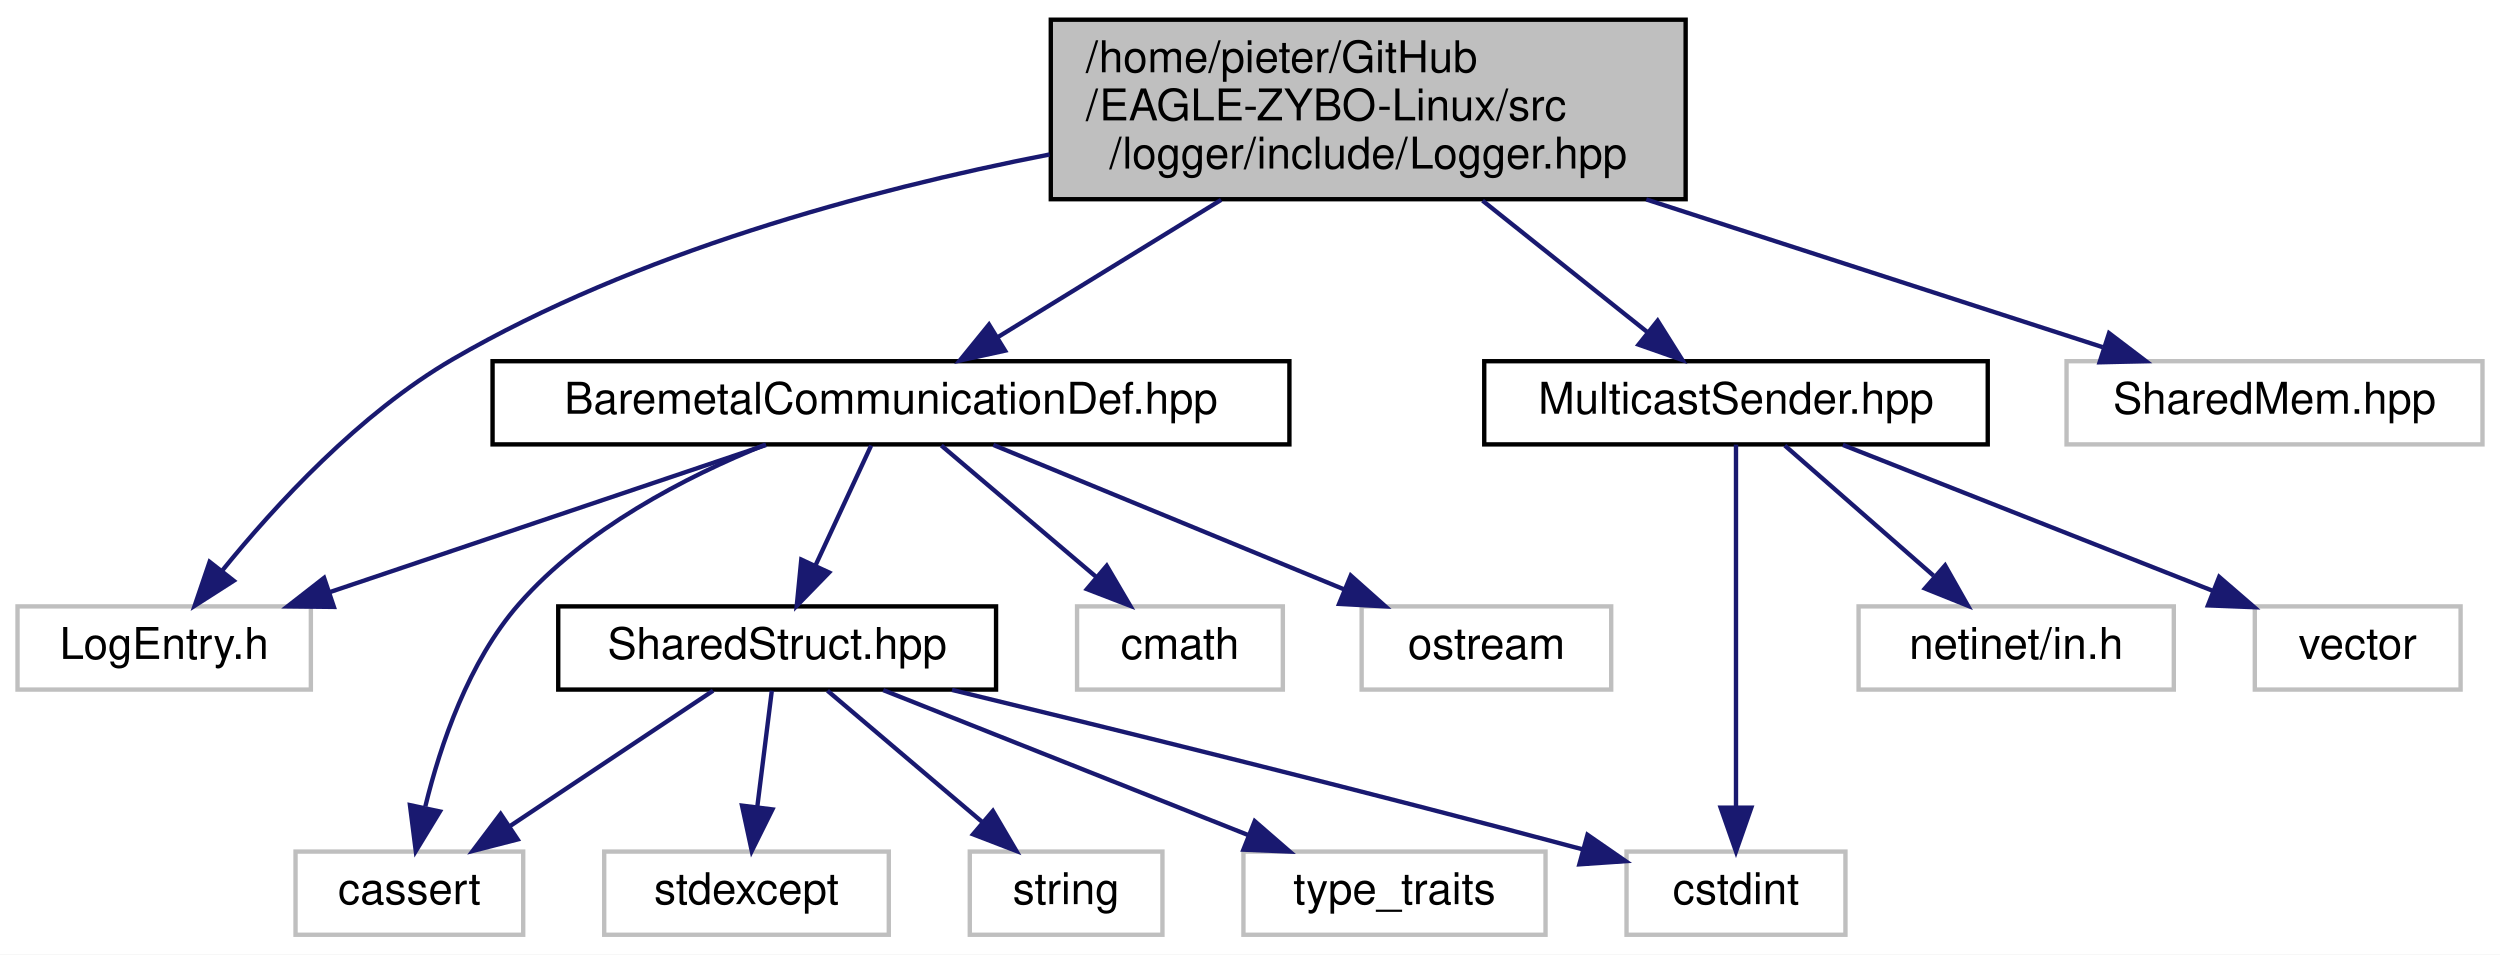
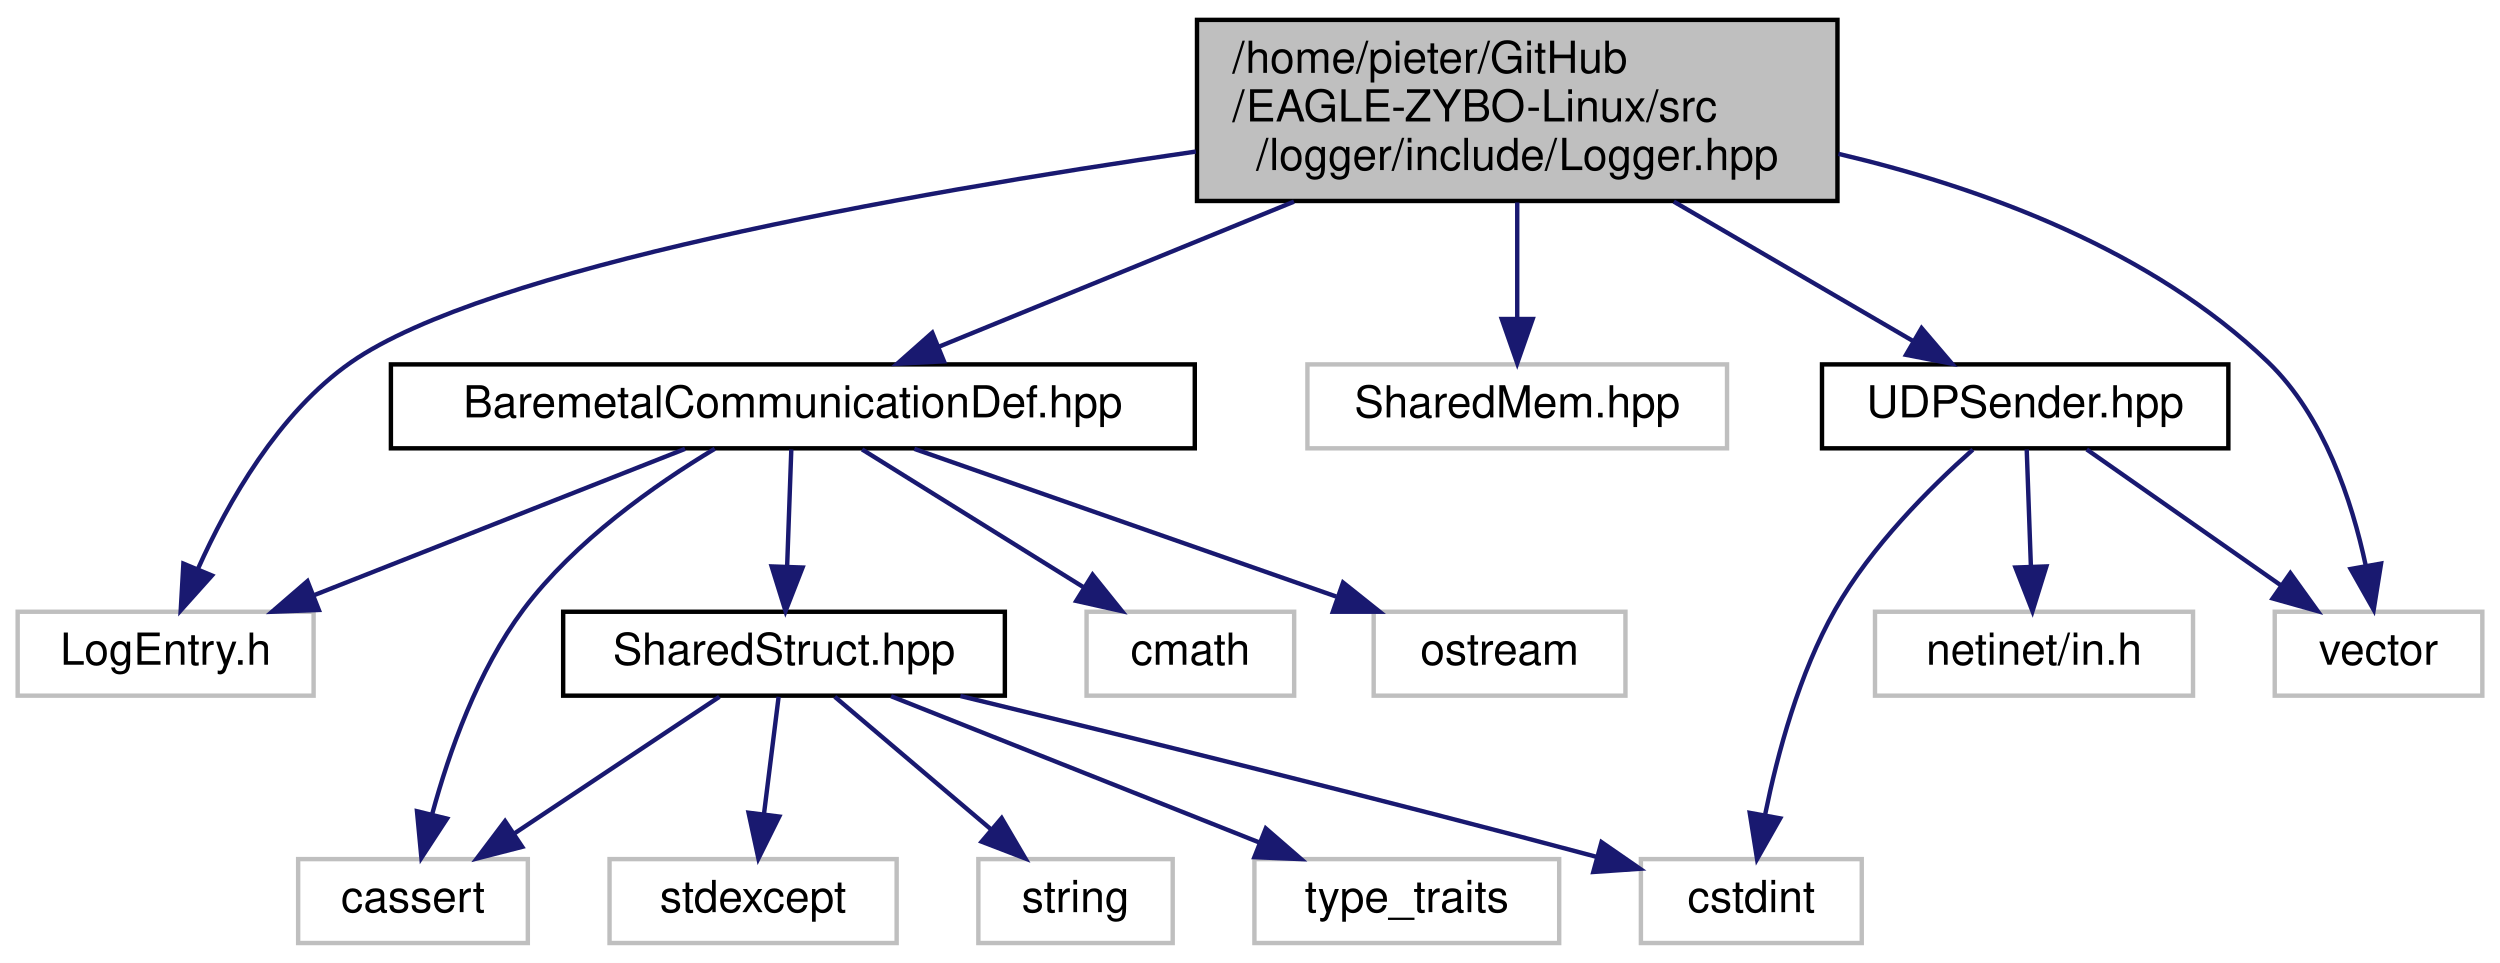
- <svg xmlns="http://www.w3.org/2000/svg" xmlns:xlink="http://www.w3.org/1999/xlink" width="571pt" height="218pt" viewBox="0.00 0.00 571.00 218.00">
+ <svg xmlns="http://www.w3.org/2000/svg" xmlns:xlink="http://www.w3.org/1999/xlink" width="566pt" height="218pt" viewBox="0.00 0.00 566.00 218.00">
  <g id="graph0" class="graph" transform="scale(1 1) rotate(0) translate(4 214)">
-     <polygon fill="#ffffff" stroke="transparent" points="-4,4 -4,-214 567,-214 567,4 -4,4" />
+     <polygon fill="#ffffff" stroke="transparent" points="-4,4 -4,-214 562,-214 562,4 -4,4" />
    <g id="node1" class="node">
      <g id="a_node1">
        <a xlink:title=" ">
-           <polygon fill="#bfbfbf" stroke="#000000" points="236,-168.5 236,-209.5 381,-209.5 381,-168.5 236,-168.5" />
-           <text text-anchor="start" x="244" y="-197.5" font-family="Helvetica,sans-Serif" font-size="10.00" fill="#000000">/home/pieter/GitHub</text>
-           <text text-anchor="start" x="244" y="-186.5" font-family="Helvetica,sans-Serif" font-size="10.00" fill="#000000">/EAGLE-ZYBO-Linux/src</text>
-           <text text-anchor="middle" x="308.5" y="-175.5" font-family="Helvetica,sans-Serif" font-size="10.00" fill="#000000">/logger/include/Logger.hpp</text>
+           <polygon fill="#bfbfbf" stroke="#000000" points="267,-168.5 267,-209.5 412,-209.5 412,-168.5 267,-168.5" />
+           <text text-anchor="start" x="275" y="-197.5" font-family="Helvetica,sans-Serif" font-size="10.00" fill="#000000">/home/pieter/GitHub</text>
+           <text text-anchor="start" x="275" y="-186.5" font-family="Helvetica,sans-Serif" font-size="10.00" fill="#000000">/EAGLE-ZYBO-Linux/src</text>
+           <text text-anchor="middle" x="339.5" y="-175.5" font-family="Helvetica,sans-Serif" font-size="10.00" fill="#000000">/logger/include/Logger.hpp</text>
        </a>
      </g>
    </g>
    <g id="node2" class="node">
      <g id="a_node2">
        <a xlink:href="BaremetalCommunicationDef_8hpp.html" target="_top" xlink:title=" ">
-           <polygon fill="#ffffff" stroke="#000000" points="108.5,-112.5 108.5,-131.5 290.5,-131.5 290.5,-112.5 108.5,-112.5" />
-           <text text-anchor="middle" x="199.5" y="-119.5" font-family="Helvetica,sans-Serif" font-size="10.00" fill="#000000">BaremetalCommunicationDef.hpp</text>
+           <polygon fill="#ffffff" stroke="#000000" points="84.5,-112.5 84.5,-131.5 266.5,-131.5 266.5,-112.5 84.5,-112.5" />
+           <text text-anchor="middle" x="175.5" y="-119.5" font-family="Helvetica,sans-Serif" font-size="10.00" fill="#000000">BaremetalCommunicationDef.hpp</text>
        </a>
      </g>
    </g>
    <g id="edge1" class="edge">
-       <path fill="none" stroke="#191970" d="M274.907,-168.351C258.434,-158.226 238.958,-146.254 223.926,-137.014" />
-       <polygon fill="#191970" stroke="#191970" points="225.559,-133.91 215.207,-131.655 221.893,-139.873 225.559,-133.91" />
+       <path fill="none" stroke="#191970" d="M288.956,-168.351C262.769,-157.653 231.536,-144.893 208.476,-135.472" />
+       <polygon fill="#191970" stroke="#191970" points="209.713,-132.197 199.132,-131.655 207.066,-138.677 209.713,-132.197" />
    </g>
    <g id="node3" class="node">
      <g id="a_node3">
        <a xlink:title=" ">
          <polygon fill="#ffffff" stroke="#bfbfbf" points="0,-56.5 0,-75.5 67,-75.5 67,-56.5 0,-56.5" />
          <text text-anchor="middle" x="33.5" y="-63.5" font-family="Helvetica,sans-Serif" font-size="10.00" fill="#000000">LogEntry.h</text>
        </a>
      </g>
    </g>
    <g id="edge12" class="edge">
-       <path fill="none" stroke="#191970" d="M235.718,-178.718C193.796,-170.524 141.3,-156.257 99.5,-132 78.177,-119.626 58.888,-98.649 46.746,-83.665" />
-       <polygon fill="#191970" stroke="#191970" points="49.385,-81.358 40.462,-75.645 43.875,-85.675 49.385,-81.358" />
+       <path fill="none" stroke="#191970" d="M266.738,-179.69C199.631,-169.974 105.945,-153.204 75.5,-132 59.019,-120.522 47.565,-100.282 40.828,-85.233" />
+       <polygon fill="#191970" stroke="#191970" points="43.984,-83.706 36.915,-75.815 37.52,-86.392 43.984,-83.706" />
    </g>
    <g id="node12" class="node">
      <g id="a_node12">
-         <a xlink:href="MulticastSender_8hpp.html" target="_top" xlink:title=" ">
-           <polygon fill="#ffffff" stroke="#000000" points="335,-112.5 335,-131.5 450,-131.5 450,-112.5 335,-112.5" />
-           <text text-anchor="middle" x="392.5" y="-119.5" font-family="Helvetica,sans-Serif" font-size="10.00" fill="#000000">MulticastSender.hpp</text>
+         <a xlink:title=" ">
+           <polygon fill="#ffffff" stroke="#bfbfbf" points="292,-112.5 292,-131.5 387,-131.5 387,-112.5 292,-112.5" />
+           <text text-anchor="middle" x="339.5" y="-119.5" font-family="Helvetica,sans-Serif" font-size="10.00" fill="#000000">SharedMem.hpp</text>
        </a>
      </g>
    </g>
    <g id="edge13" class="edge">
-       <path fill="none" stroke="#191970" d="M334.618,-168.168C346.745,-158.495 360.945,-147.169 372.244,-138.156" />
-       <polygon fill="#191970" stroke="#191970" points="374.603,-140.752 380.238,-131.78 370.238,-135.28 374.603,-140.752" />
+       <path fill="none" stroke="#191970" d="M339.5,-168.168C339.5,-159.823 339.5,-150.247 339.5,-141.988" />
+       <polygon fill="#191970" stroke="#191970" points="343,-141.78 339.5,-131.78 336,-141.78 343,-141.78" />
+     </g>
+     <g id="node13" class="node">
+       <g id="a_node13">
+         <a xlink:href="UDPSender_8hpp.html" target="_top" xlink:title=" ">
+           <polygon fill="#ffffff" stroke="#000000" points="408.5,-112.5 408.5,-131.5 500.5,-131.5 500.5,-112.5 408.5,-112.5" />
+           <text text-anchor="middle" x="454.5" y="-119.5" font-family="Helvetica,sans-Serif" font-size="10.00" fill="#000000">UDPSender.hpp</text>
+         </a>
+       </g>
+     </g>
+     <g id="edge14" class="edge">
+       <path fill="none" stroke="#191970" d="M374.942,-168.351C392.486,-158.13 413.258,-146.028 429.177,-136.753" />
+       <polygon fill="#191970" stroke="#191970" points="431.05,-139.713 437.929,-131.655 427.526,-133.665 431.05,-139.713" />
    </g>
    <g id="node15" class="node">
      <g id="a_node15">
        <a xlink:title=" ">
-           <polygon fill="#ffffff" stroke="#bfbfbf" points="468,-112.5 468,-131.5 563,-131.5 563,-112.5 468,-112.5" />
-           <text text-anchor="middle" x="515.5" y="-119.5" font-family="Helvetica,sans-Serif" font-size="10.00" fill="#000000">SharedMem.hpp</text>
+           <polygon fill="#ffffff" stroke="#bfbfbf" points="511,-56.5 511,-75.5 558,-75.5 558,-56.5 511,-56.5" />
+           <text text-anchor="middle" x="534.5" y="-63.5" font-family="Helvetica,sans-Serif" font-size="10.00" fill="#000000">vector</text>
        </a>
      </g>
    </g>
-     <g id="edge17" class="edge">
-       <path fill="none" stroke="#191970" d="M372.014,-168.442C406.033,-157.431 446.863,-144.216 476.255,-134.703" />
-       <polygon fill="#191970" stroke="#191970" points="477.708,-137.911 486.144,-131.502 475.552,-131.251 477.708,-137.911" />
+     <g id="edge18" class="edge">
+       <path fill="none" stroke="#191970" d="M412.218,-179.169C445.49,-171.328 483.255,-157.252 509.5,-132 522.165,-119.814 528.486,-100.564 531.596,-85.991" />
+       <polygon fill="#191970" stroke="#191970" points="535.076,-86.415 533.4,-75.954 528.186,-85.177 535.076,-86.415" />
    </g>
    <g id="edge2" class="edge">
-       <path fill="none" stroke="#191970" d="M170.964,-112.373C143.48,-103.102 101.731,-89.018 71.455,-78.804" />
-       <polygon fill="#191970" stroke="#191970" points="72.258,-75.381 61.664,-75.501 70.021,-82.014 72.258,-75.381" />
+       <path fill="none" stroke="#191970" d="M151.089,-112.373C127.886,-103.223 92.796,-89.384 66.986,-79.206" />
+       <polygon fill="#191970" stroke="#191970" points="68.179,-75.914 57.592,-75.501 65.611,-82.426 68.179,-75.914" />
    </g>
    <g id="node4" class="node">
      <g id="a_node4">
        <a xlink:href="SharedStruct_8hpp.html" target="_top" xlink:title=" ">
          <polygon fill="#ffffff" stroke="#000000" points="123.5,-56.5 123.5,-75.5 223.5,-75.5 223.5,-56.5 123.5,-56.5" />
          <text text-anchor="middle" x="173.5" y="-63.5" font-family="Helvetica,sans-Serif" font-size="10.00" fill="#000000">SharedStruct.hpp</text>
        </a>
      </g>
    </g>
    <g id="edge3" class="edge">
-       <path fill="none" stroke="#191970" d="M194.971,-112.246C191.467,-104.697 186.507,-94.016 182.238,-84.82" />
-       <polygon fill="#191970" stroke="#191970" points="185.363,-83.239 177.977,-75.643 179.014,-86.187 185.363,-83.239" />
+       <path fill="none" stroke="#191970" d="M175.152,-112.246C174.891,-104.938 174.525,-94.694 174.204,-85.705" />
+       <polygon fill="#191970" stroke="#191970" points="177.699,-85.511 173.844,-75.643 170.704,-85.761 177.699,-85.511" />
    </g>
    <g id="node5" class="node">
      <g id="a_node5">
        <a xlink:title=" ">
          <polygon fill="#ffffff" stroke="#bfbfbf" points="63.5,-.5 63.5,-19.5 115.5,-19.5 115.5,-.5 63.5,-.5" />
          <text text-anchor="middle" x="89.5" y="-7.5" font-family="Helvetica,sans-Serif" font-size="10.00" fill="#000000">cassert</text>
        </a>
      </g>
    </g>
    <g id="edge9" class="edge">
-       <path fill="none" stroke="#191970" d="M170.88,-112.478C152.571,-105.088 129.52,-93.18 114.5,-76 103.046,-62.898 96.606,-44.019 93.142,-29.806" />
-       <polygon fill="#191970" stroke="#191970" points="96.475,-28.655 90.964,-19.607 89.63,-30.117 96.475,-28.655" />
+       <path fill="none" stroke="#191970" d="M157.826,-112.401C144.324,-104.277 126.117,-91.494 114.5,-76 104.176,-62.231 97.655,-43.704 93.872,-29.784" />
+       <polygon fill="#191970" stroke="#191970" points="97.199,-28.658 91.404,-19.788 90.403,-30.335 97.199,-28.658" />
    </g>
    <g id="node10" class="node">
      <g id="a_node10">
        <a xlink:title=" ">
          <polygon fill="#ffffff" stroke="#bfbfbf" points="242,-56.5 242,-75.5 289,-75.5 289,-56.5 242,-56.5" />
          <text text-anchor="middle" x="265.5" y="-63.5" font-family="Helvetica,sans-Serif" font-size="10.00" fill="#000000">cmath</text>
        </a>
      </g>
    </g>
    <g id="edge10" class="edge">
-       <path fill="none" stroke="#191970" d="M210.996,-112.246C220.744,-103.975 234.926,-91.942 246.38,-82.223" />
-       <polygon fill="#191970" stroke="#191970" points="248.775,-84.781 254.135,-75.643 244.246,-79.444 248.775,-84.781" />
+       <path fill="none" stroke="#191970" d="M191.177,-112.246C204.986,-103.653 225.319,-91.001 241.229,-81.102" />
+       <polygon fill="#191970" stroke="#191970" points="243.361,-83.897 250.003,-75.643 239.663,-77.954 243.361,-83.897" />
    </g>
    <g id="node11" class="node">
      <g id="a_node11">
        <a xlink:title=" ">
          <polygon fill="#ffffff" stroke="#bfbfbf" points="307,-56.5 307,-75.5 364,-75.5 364,-56.5 307,-56.5" />
          <text text-anchor="middle" x="335.5" y="-63.5" font-family="Helvetica,sans-Serif" font-size="10.00" fill="#000000">ostream</text>
        </a>
      </g>
    </g>
    <g id="edge11" class="edge">
-       <path fill="none" stroke="#191970" d="M222.879,-112.373C245.005,-103.263 278.413,-89.506 303.102,-79.34" />
-       <polygon fill="#191970" stroke="#191970" points="304.512,-82.545 312.426,-75.501 301.846,-76.072 304.512,-82.545" />
+       <path fill="none" stroke="#191970" d="M203.005,-112.373C229.38,-103.142 269.385,-89.14 298.536,-78.938" />
+       <polygon fill="#191970" stroke="#191970" points="300.072,-82.108 308.354,-75.501 297.759,-75.501 300.072,-82.108" />
    </g>
    <g id="edge4" class="edge">
      <path fill="none" stroke="#191970" d="M158.868,-56.245C146.101,-47.734 127.356,-35.237 112.57,-25.38" />
      <polygon fill="#191970" stroke="#191970" points="114.226,-22.277 103.964,-19.643 110.343,-28.102 114.226,-22.277" />
    </g>
    <g id="node6" class="node">
      <g id="a_node6">
        <a xlink:title=" ">
          <polygon fill="#ffffff" stroke="#bfbfbf" points="367.5,-.5 367.5,-19.5 417.5,-19.5 417.5,-.5 367.5,-.5" />
          <text text-anchor="middle" x="392.5" y="-7.5" font-family="Helvetica,sans-Serif" font-size="10.00" fill="#000000">cstdint</text>
        </a>
      </g>
    </g>
    <g id="edge5" class="edge">
      <path fill="none" stroke="#191970" d="M213.44,-56.422C250.777,-47.371 308.04,-33.244 357.5,-20 357.599,-19.973 357.699,-19.947 357.798,-19.92" />
      <polygon fill="#191970" stroke="#191970" points="358.578,-23.336 367.293,-17.311 356.723,-16.586 358.578,-23.336" />
    </g>
    <g id="node7" class="node">
      <g id="a_node7">
        <a xlink:title=" ">
          <polygon fill="#ffffff" stroke="#bfbfbf" points="134,-.5 134,-19.5 199,-19.5 199,-.5 134,-.5" />
          <text text-anchor="middle" x="166.5" y="-7.5" font-family="Helvetica,sans-Serif" font-size="10.00" fill="#000000">stdexcept</text>
        </a>
      </g>
    </g>
    <g id="edge6" class="edge">
      <path fill="none" stroke="#191970" d="M172.281,-56.245C171.367,-48.938 170.087,-38.694 168.963,-29.705" />
      <polygon fill="#191970" stroke="#191970" points="172.419,-29.131 167.705,-19.643 165.473,-30 172.419,-29.131" />
    </g>
    <g id="node8" class="node">
      <g id="a_node8">
        <a xlink:title=" ">
          <polygon fill="#ffffff" stroke="#bfbfbf" points="217.5,-.5 217.5,-19.5 261.5,-19.5 261.5,-.5 217.5,-.5" />
          <text text-anchor="middle" x="239.5" y="-7.5" font-family="Helvetica,sans-Serif" font-size="10.00" fill="#000000">string</text>
        </a>
      </g>
    </g>
    <g id="edge7" class="edge">
      <path fill="none" stroke="#191970" d="M184.996,-56.245C194.744,-47.975 208.926,-35.942 220.38,-26.223" />
      <polygon fill="#191970" stroke="#191970" points="222.775,-28.781 228.135,-19.643 218.246,-23.444 222.775,-28.781" />
    </g>
    <g id="node9" class="node">
      <g id="a_node9">
        <a xlink:title=" ">
          <polygon fill="#ffffff" stroke="#bfbfbf" points="280,-.5 280,-19.5 349,-19.5 349,-.5 280,-.5" />
          <text text-anchor="middle" x="314.5" y="-7.5" font-family="Helvetica,sans-Serif" font-size="10.00" fill="#000000">type_traits</text>
        </a>
      </g>
    </g>
    <g id="edge8" class="edge">
      <path fill="none" stroke="#191970" d="M197.739,-56.373C220.779,-47.223 255.621,-33.384 281.25,-23.206" />
      <polygon fill="#191970" stroke="#191970" points="282.576,-26.445 290.577,-19.501 279.992,-19.939 282.576,-26.445" />
    </g>
-     <g id="edge14" class="edge">
-       <path fill="none" stroke="#191970" d="M392.5,-112.451C392.5,-94.184 392.5,-53.955 392.5,-29.698" />
-       <polygon fill="#191970" stroke="#191970" points="396,-29.525 392.5,-19.525 389,-29.525 396,-29.525" />
+     <g id="edge15" class="edge">
+       <path fill="none" stroke="#191970" d="M442.65,-112.207C432.963,-103.604 419.591,-90.263 411.5,-76 403.319,-61.578 398.419,-43.349 395.65,-29.705" />
+       <polygon fill="#191970" stroke="#191970" points="399.029,-28.721 393.8,-19.506 392.141,-29.97 399.029,-28.721" />
    </g>
-     <g id="node13" class="node">
-       <g id="a_node13">
+     <g id="node14" class="node">
+       <g id="a_node14">
        <a xlink:title=" ">
          <polygon fill="#ffffff" stroke="#bfbfbf" points="420.5,-56.5 420.5,-75.5 492.5,-75.5 492.5,-56.5 420.5,-56.5" />
          <text text-anchor="middle" x="456.5" y="-63.5" font-family="Helvetica,sans-Serif" font-size="10.00" fill="#000000">netinet/in.h</text>
        </a>
      </g>
    </g>
-     <g id="edge15" class="edge">
-       <path fill="none" stroke="#191970" d="M403.648,-112.246C413.009,-104.055 426.586,-92.175 437.635,-82.507" />
-       <polygon fill="#191970" stroke="#191970" points="440.259,-84.862 445.48,-75.643 435.649,-79.594 440.259,-84.862" />
+     <g id="edge16" class="edge">
+       <path fill="none" stroke="#191970" d="M454.848,-112.246C455.109,-104.938 455.475,-94.694 455.796,-85.705" />
+       <polygon fill="#191970" stroke="#191970" points="459.296,-85.761 456.156,-75.643 452.301,-85.511 459.296,-85.761" />
    </g>
-     <g id="node14" class="node">
-       <g id="a_node14">
-         <a xlink:title=" ">
-           <polygon fill="#ffffff" stroke="#bfbfbf" points="511,-56.5 511,-75.5 558,-75.5 558,-56.5 511,-56.5" />
-           <text text-anchor="middle" x="534.5" y="-63.5" font-family="Helvetica,sans-Serif" font-size="10.00" fill="#000000">vector</text>
-         </a>
-       </g>
-     </g>
-     <g id="edge16" class="edge">
-       <path fill="none" stroke="#191970" d="M416.911,-112.373C440.255,-103.167 475.63,-89.216 501.483,-79.021" />
-       <polygon fill="#191970" stroke="#191970" points="502.861,-82.24 510.88,-75.315 500.293,-75.728 502.861,-82.24" />
+     <g id="edge17" class="edge">
+       <path fill="none" stroke="#191970" d="M468.435,-112.246C480.595,-103.734 498.446,-91.237 512.529,-81.38" />
+       <polygon fill="#191970" stroke="#191970" points="514.539,-84.245 520.725,-75.643 510.525,-78.51 514.539,-84.245" />
    </g>
  </g>
</svg>
